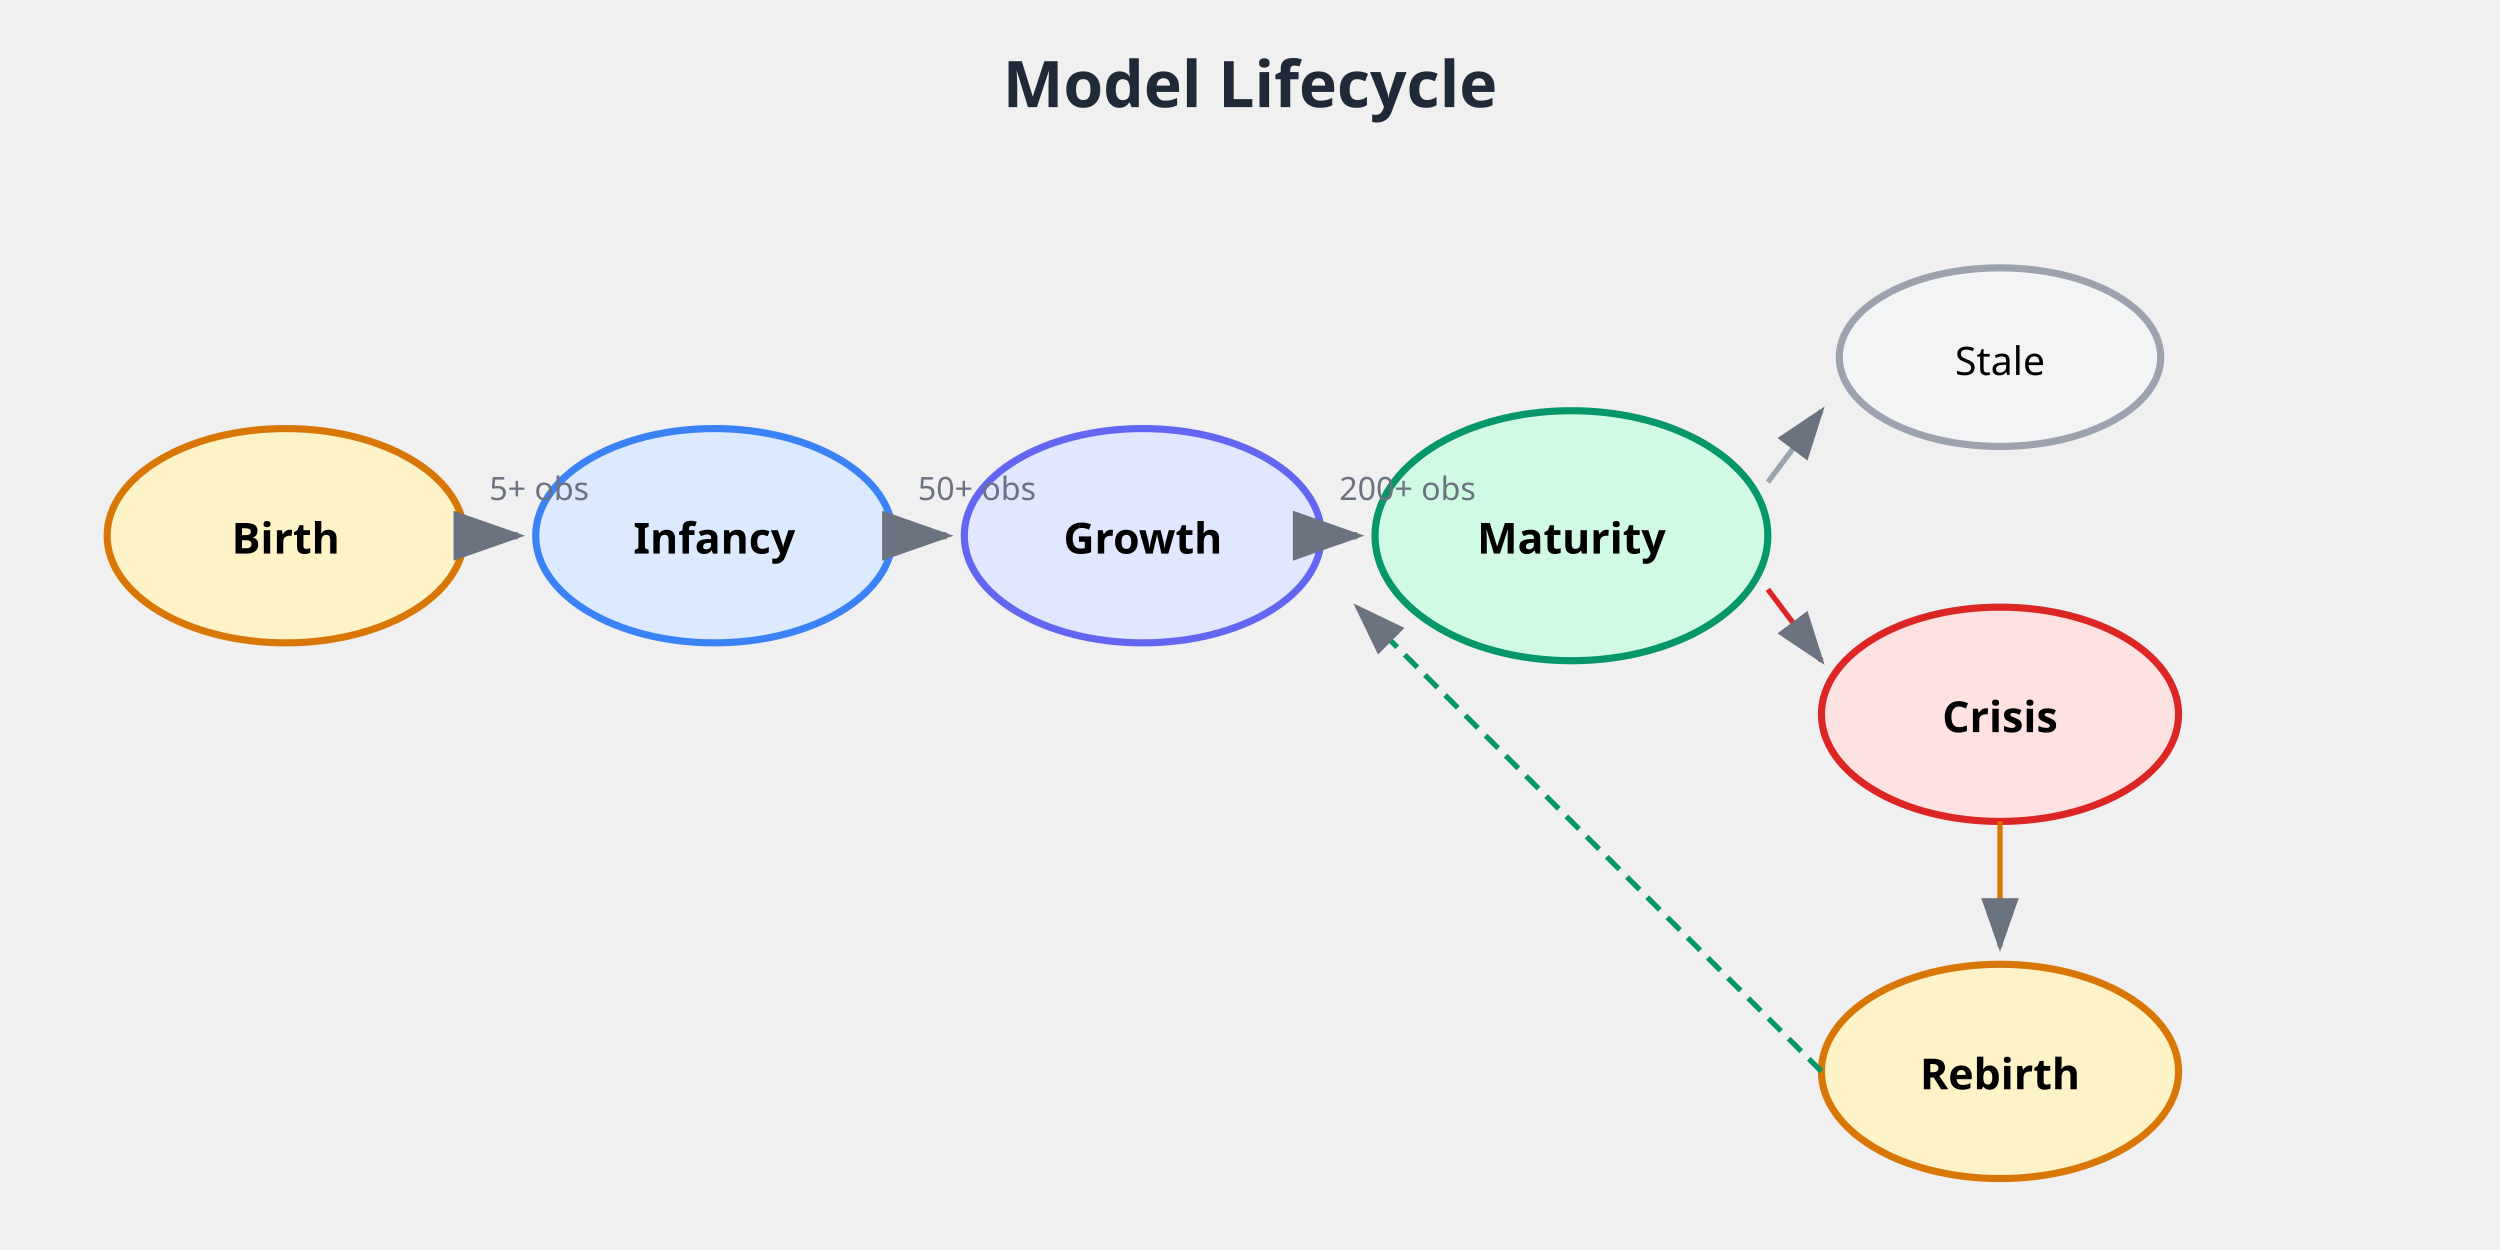
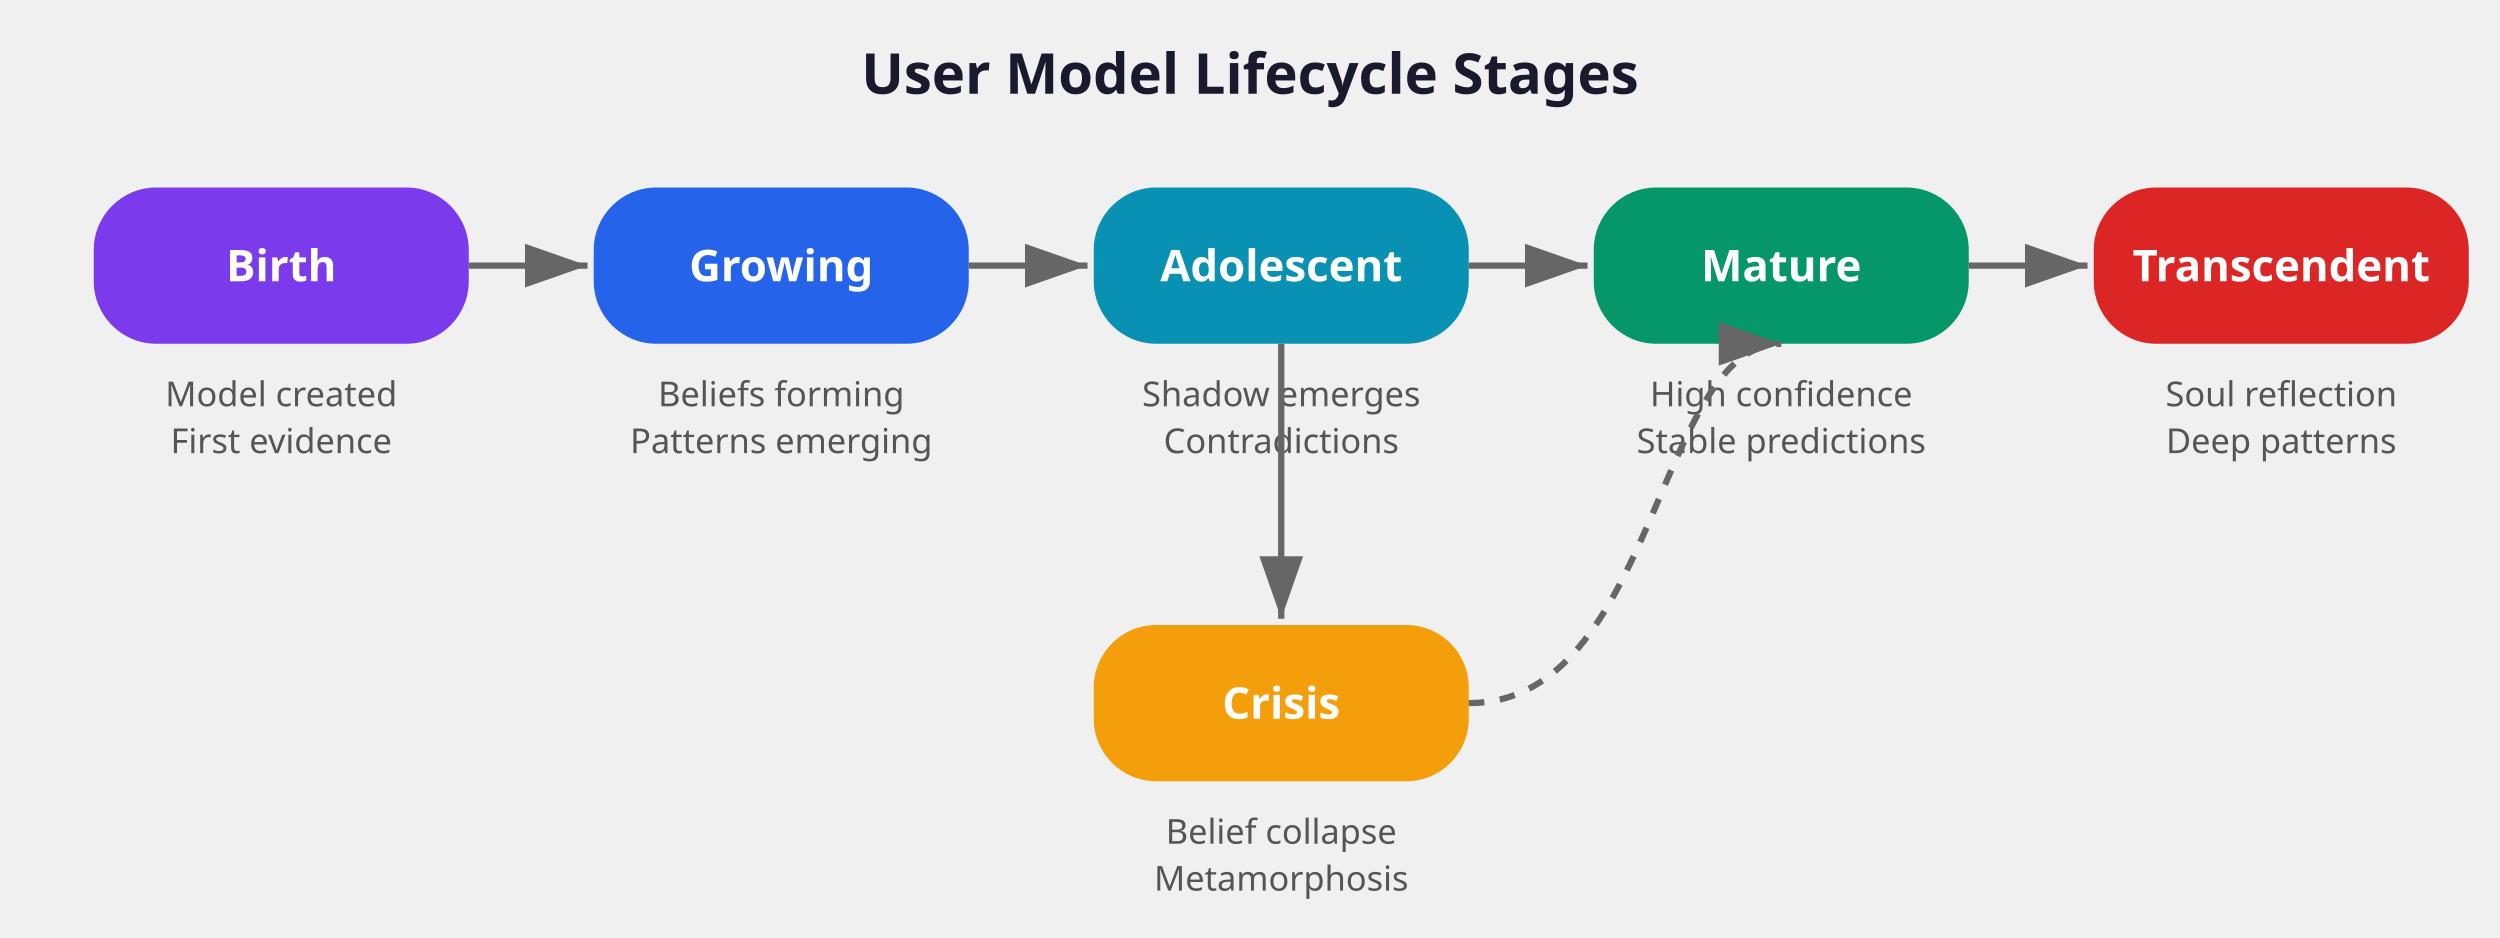
- <svg xmlns="http://www.w3.org/2000/svg" viewBox="0 0 700 350">
+ <svg xmlns="http://www.w3.org/2000/svg" viewBox="0 0 800 300">
  <defs>
-     <marker id="ar" markerWidth="10" markerHeight="7" refX="9" refY="3.5" orient="auto">
-       <polygon points="0 0,10 3.5,0 7" fill="#6b7280" />
+     <style>
+       .title { font: bold 18px sans-serif; fill: #1a1a2e; }
+       .stage { font: bold 14px sans-serif; fill: white; }
+       .desc { font: 11px sans-serif; fill: #555; }
+       .box { rx: 20; ry: 20; }
+       .arrow { stroke: #666; stroke-width: 2; fill: none; marker-end: url(#arrowhead); }
+     </style>
+     <marker id="arrowhead" markerWidth="10" markerHeight="7" refX="10" refY="3.5" orient="auto">
+       <polygon points="0 0, 10 3.5, 0 7" fill="#666" />
    </marker>
  </defs>
-   <text x="350" y="30" text-anchor="middle" font-family="system-ui" font-size="18" font-weight="bold" fill="#1f2937">Model Lifecycle</text>
-   <ellipse cx="80" cy="150" rx="50" ry="30" fill="#fef3c7" stroke="#d97706" stroke-width="2" />
-   <text x="80" y="155" text-anchor="middle" font-family="system-ui" font-size="12" font-weight="bold">Birth</text>
-   <ellipse cx="200" cy="150" rx="50" ry="30" fill="#dbeafe" stroke="#3b82f6" stroke-width="2" />
-   <text x="200" y="155" text-anchor="middle" font-family="system-ui" font-size="12" font-weight="bold">Infancy</text>
-   <ellipse cx="320" cy="150" rx="50" ry="30" fill="#e0e7ff" stroke="#6366f1" stroke-width="2" />
-   <text x="320" y="155" text-anchor="middle" font-family="system-ui" font-size="12" font-weight="bold">Growth</text>
-   <ellipse cx="440" cy="150" rx="55" ry="35" fill="#d1fae5" stroke="#059669" stroke-width="2" />
-   <text x="440" y="155" text-anchor="middle" font-family="system-ui" font-size="12" font-weight="bold">Maturity</text>
-   <ellipse cx="560" cy="100" rx="45" ry="25" fill="#f3f4f6" stroke="#9ca3af" stroke-width="2" />
-   <text x="560" y="105" text-anchor="middle" font-family="system-ui" font-size="11">Stale</text>
-   <ellipse cx="560" cy="200" rx="50" ry="30" fill="#fee2e2" stroke="#dc2626" stroke-width="2" />
-   <text x="560" y="205" text-anchor="middle" font-family="system-ui" font-size="12" font-weight="bold">Crisis</text>
-   <ellipse cx="560" cy="300" rx="50" ry="30" fill="#fef3c7" stroke="#d97706" stroke-width="2" />
-   <text x="560" y="305" text-anchor="middle" font-family="system-ui" font-size="12" font-weight="bold">Rebirth</text>
-   <path d="M130 150 L145 150" stroke="#6b7280" stroke-width="2" marker-end="url(#ar)" />
-   <text x="137" y="140" font-family="system-ui" font-size="9" fill="#6b7280">5+ obs</text>
-   <path d="M250 150 L265 150" stroke="#6b7280" stroke-width="2" marker-end="url(#ar)" />
-   <text x="257" y="140" font-family="system-ui" font-size="9" fill="#6b7280">50+ obs</text>
-   <path d="M370 150 L380 150" stroke="#6b7280" stroke-width="2" marker-end="url(#ar)" />
-   <text x="375" y="140" font-family="system-ui" font-size="9" fill="#6b7280">200+ obs</text>
-   <path d="M495 135 L510 115" stroke="#9ca3af" stroke-width="1.5" marker-end="url(#ar)" />
-   <path d="M495 165 L510 185" stroke="#dc2626" stroke-width="1.5" marker-end="url(#ar)" />
-   <path d="M560 230 L560 265" stroke="#d97706" stroke-width="1.5" marker-end="url(#ar)" />
-   <path d="M510 300 L380 170" stroke="#059669" stroke-width="1.5" stroke-dasharray="5,3" marker-end="url(#ar)" />
+   <text x="400" y="30" text-anchor="middle" class="title">User Model Lifecycle Stages</text>
+   <rect x="30" y="60" width="120" height="50" class="box" fill="#7c3aed" />
+   <text x="90" y="90" text-anchor="middle" class="stage">Birth</text>
+   <text x="90" y="130" text-anchor="middle" class="desc">Model created</text>
+   <text x="90" y="145" text-anchor="middle" class="desc">First evidence</text>
+   <rect x="190" y="60" width="120" height="50" class="box" fill="#2563eb" />
+   <text x="250" y="90" text-anchor="middle" class="stage">Growing</text>
+   <text x="250" y="130" text-anchor="middle" class="desc">Beliefs forming</text>
+   <text x="250" y="145" text-anchor="middle" class="desc">Patterns emerging</text>
+   <line x1="150" y1="85" x2="188" y2="85" class="arrow" />
+   <rect x="350" y="60" width="120" height="50" class="box" fill="#0891b2" />
+   <text x="410" y="90" text-anchor="middle" class="stage">Adolescent</text>
+   <text x="410" y="130" text-anchor="middle" class="desc">Shadow emerges</text>
+   <text x="410" y="145" text-anchor="middle" class="desc">Contradictions</text>
+   <line x1="310" y1="85" x2="348" y2="85" class="arrow" />
+   <rect x="510" y="60" width="120" height="50" class="box" fill="#059669" />
+   <text x="570" y="90" text-anchor="middle" class="stage">Mature</text>
+   <text x="570" y="130" text-anchor="middle" class="desc">High confidence</text>
+   <text x="570" y="145" text-anchor="middle" class="desc">Stable predictions</text>
+   <line x1="470" y1="85" x2="508" y2="85" class="arrow" />
+   <rect x="670" y="60" width="120" height="50" class="box" fill="#dc2626" />
+   <text x="730" y="90" text-anchor="middle" class="stage">Transcendent</text>
+   <text x="730" y="130" text-anchor="middle" class="desc">Soul reflection</text>
+   <text x="730" y="145" text-anchor="middle" class="desc">Deep patterns</text>
+   <line x1="630" y1="85" x2="668" y2="85" class="arrow" />
+   <rect x="350" y="200" width="120" height="50" class="box" fill="#f59e0b" />
+   <text x="410" y="230" text-anchor="middle" class="stage">Crisis</text>
+   <text x="410" y="270" text-anchor="middle" class="desc">Belief collapse</text>
+   <text x="410" y="285" text-anchor="middle" class="desc">Metamorphosis</text>
+   <path d="M 410 110 L 410 198" class="arrow" />
+   <path d="M 470 225 C 530 225 530 110 570 110" class="arrow" style="stroke-dasharray: 5,5" />
</svg>
